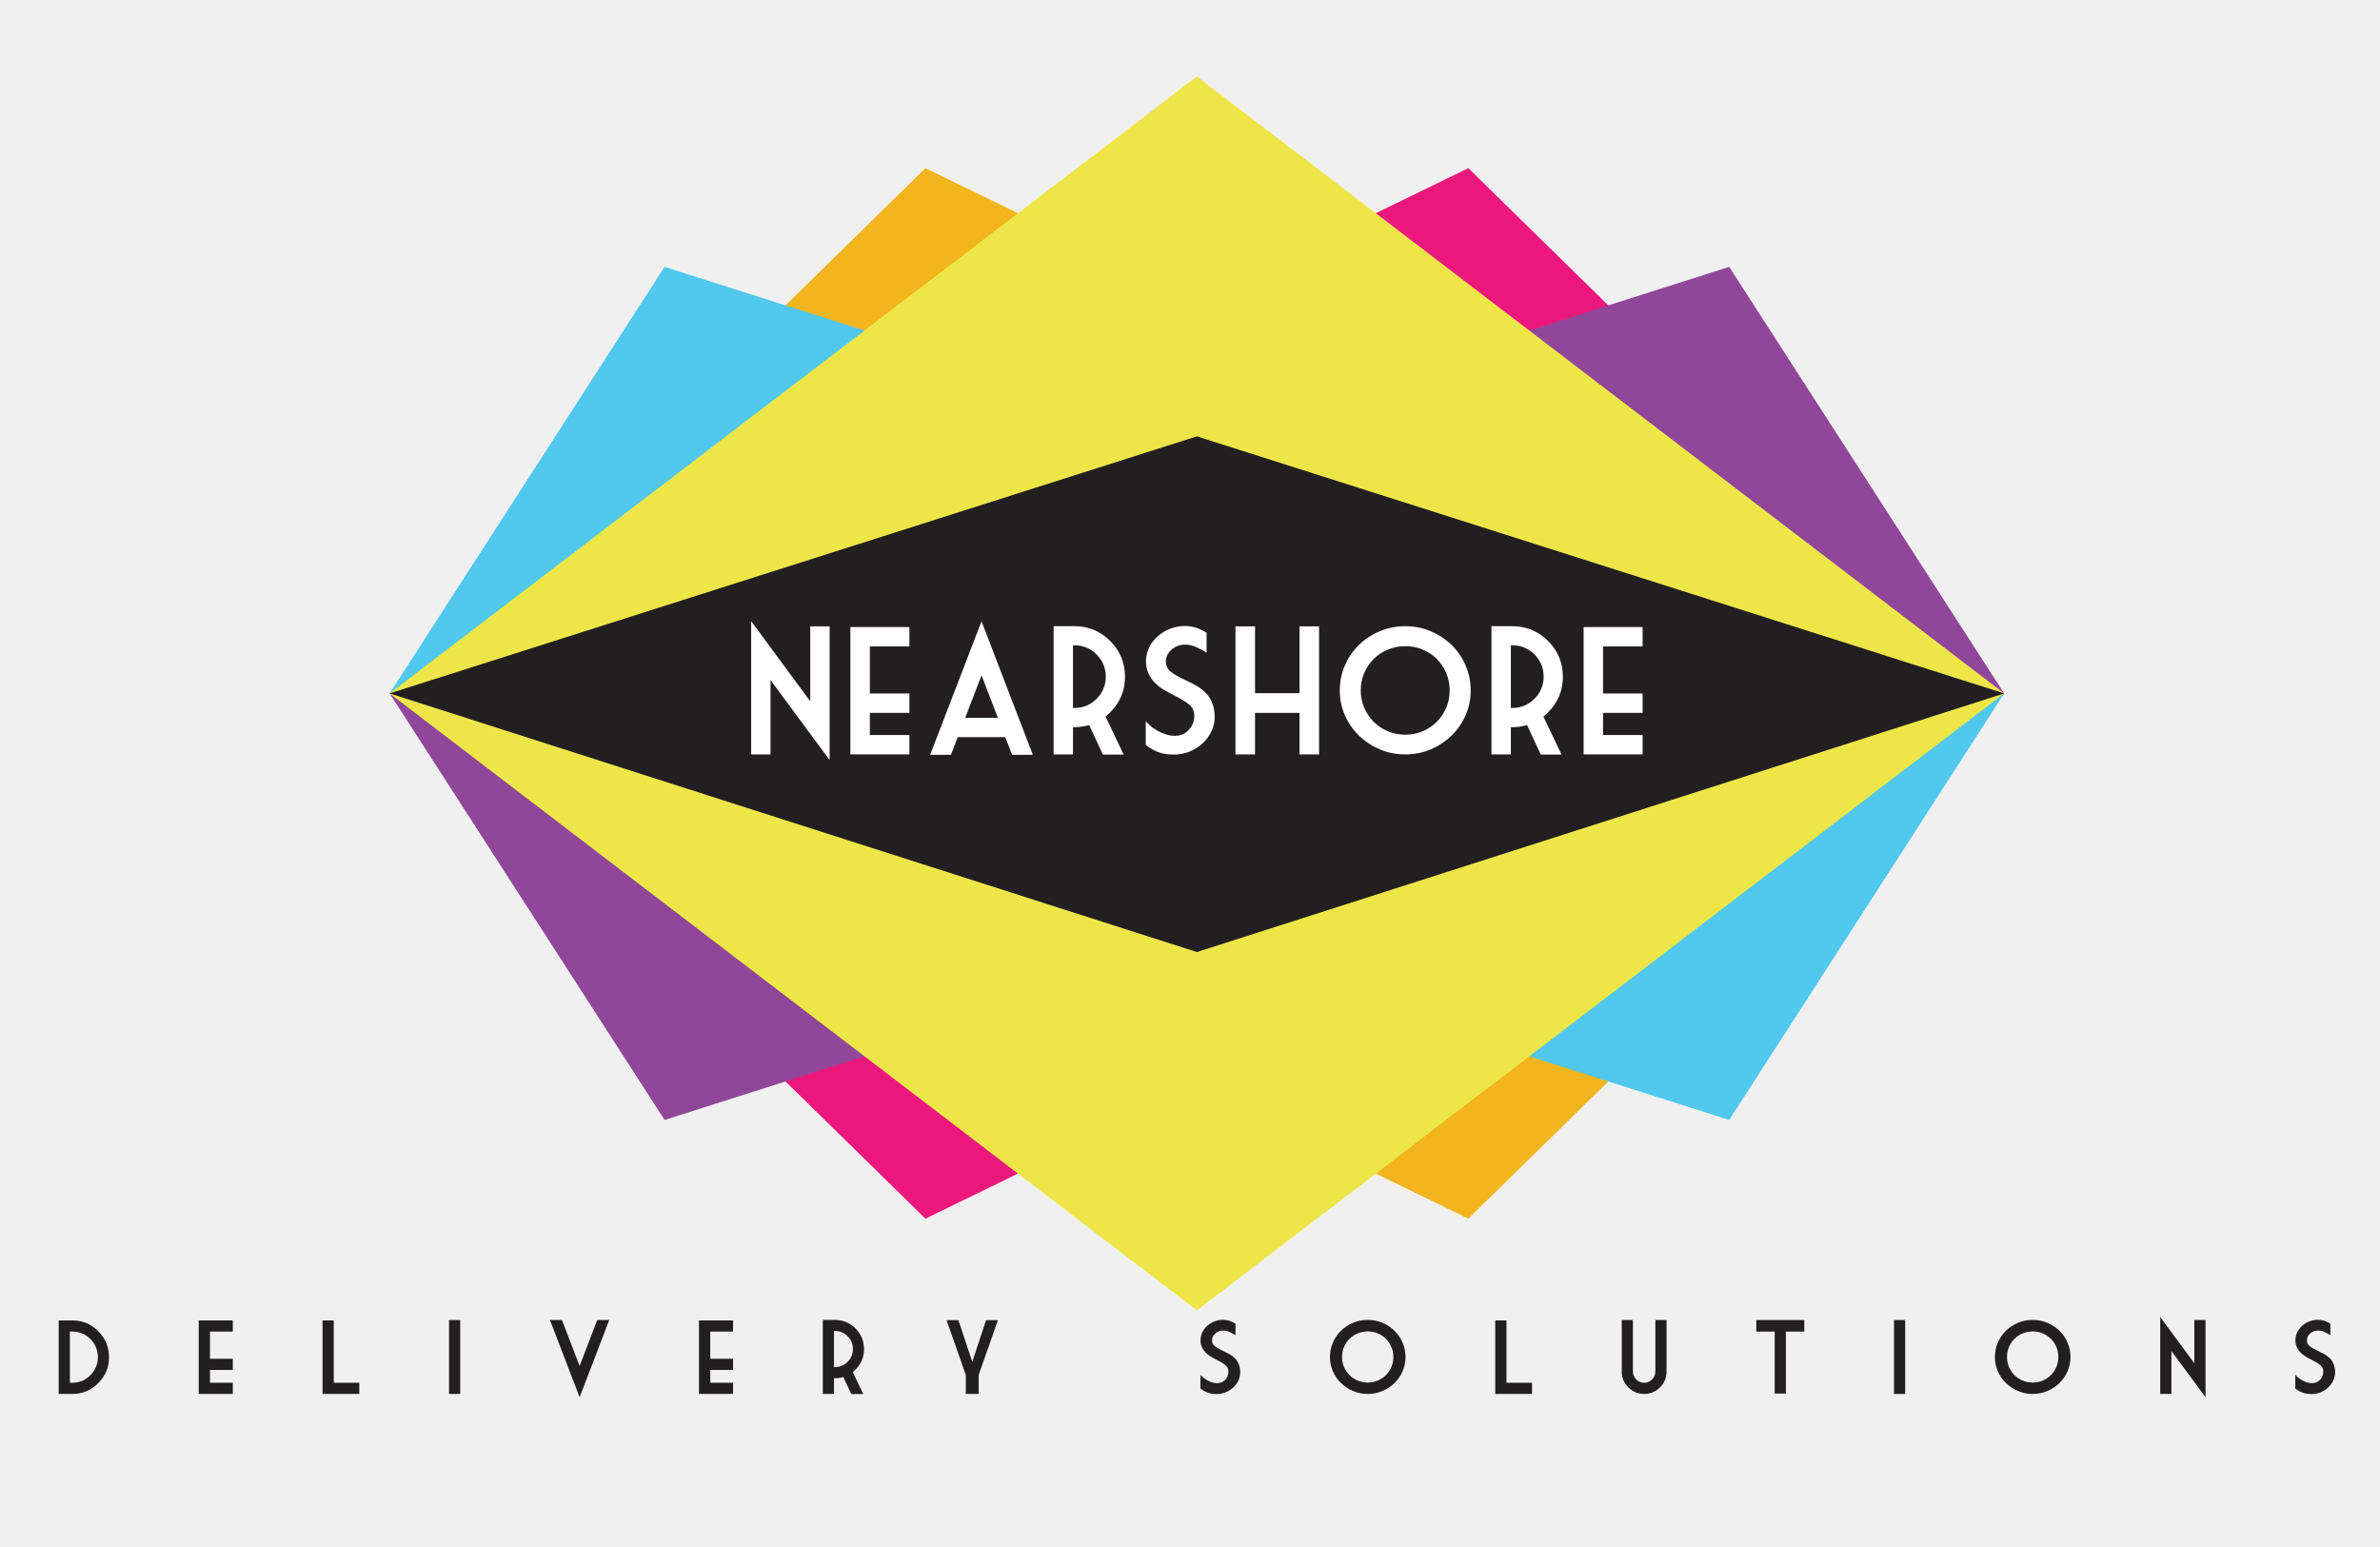
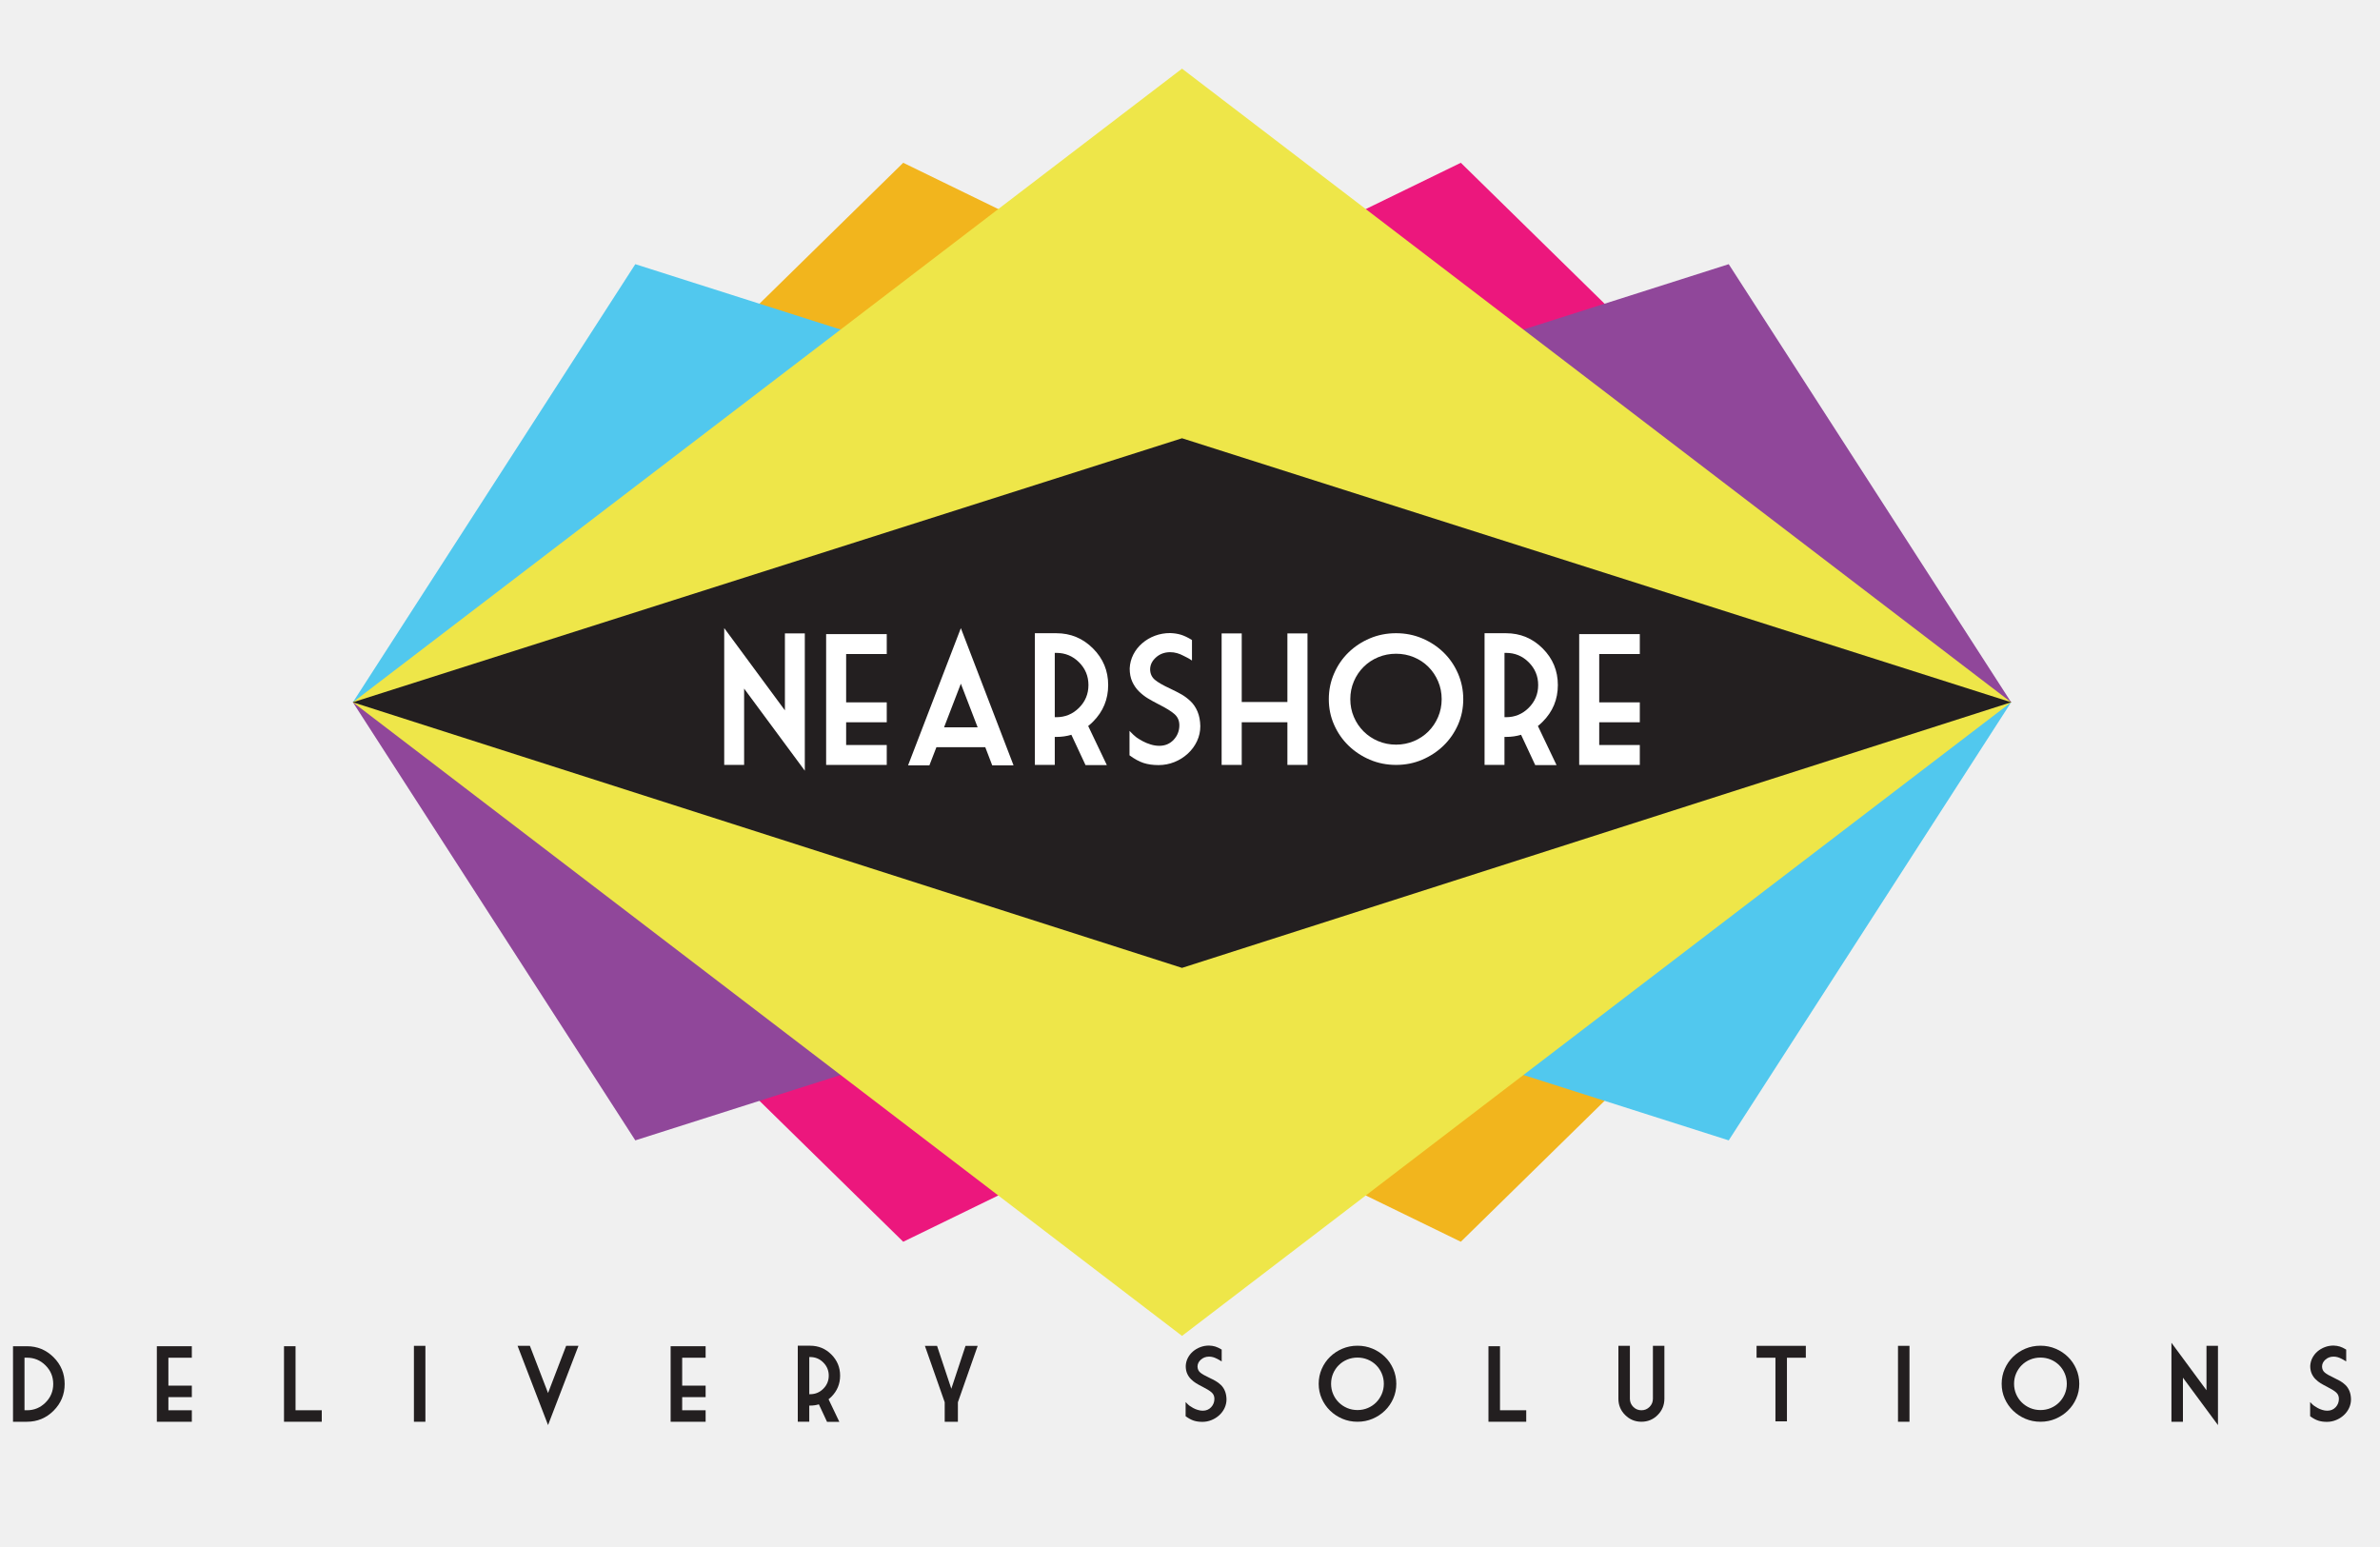
<svg xmlns="http://www.w3.org/2000/svg" version="1.1" id="Layer_1" x="0px" y="0px" width="200px" height="130px" viewBox="0 0 200 130" enable-background="new 0 0 200 130" xml:space="preserve">
  <g>
-     <polygon fill="#F2B51D" points="32.741,58.27 123.389,102.408 168.417,58.27 77.769,14.131  " />
-     <polygon fill="#EC177D" points="168.417,58.27 77.769,102.408 32.741,58.27 123.389,14.131  " />
-     <polygon fill="#51C8EE" points="32.741,58.27 145.311,94.114 168.417,58.27 55.847,22.426  " />
-     <polygon fill="#90479A" points="168.417,58.27 55.847,94.114 32.741,58.27 145.311,22.426  " />
-     <polygon fill="#EEE649" points="100.579,110.112 168.417,58.27 100.579,6.429 32.741,58.27  " />
-     <polygon fill="#231F20" points="100.579,36.669 32.741,58.27 100.579,80.003 168.417,58.27  " />
+     <polygon fill="#F2B51D" points="29.654,59.014 122.758,104.349 169.004,59.014 75.901,13.679  " />
+     <polygon fill="#EC177D" points="169.004,59.014 75.901,104.349 29.654,59.014 122.758,13.679  " />
+     <polygon fill="#51C8EE" points="29.654,59.014 145.271,95.829 169.004,59.014 53.387,22.2  " />
+     <polygon fill="#90479A" points="169.004,59.014 53.387,95.829 29.654,59.014 145.271,22.2  " />
+     <polygon fill="#EEE649" points="99.329,112.26 169.004,59.014 99.329,5.769 29.654,59.014  " />
+     <polygon fill="#231F20" points="99.329,36.828 29.654,59.014 99.329,81.335 169.004,59.014  " />
  </g>
  <g>
-     <path fill="#231F20" d="M4.932,117.138v-6.18H6.07c0.854,0,1.582,0.303,2.185,0.905c0.604,0.604,0.905,1.332,0.905,2.185   c0,0.852-0.301,1.578-0.905,2.183c-0.603,0.605-1.331,0.907-2.185,0.907H4.932z M5.873,111.895v4.304H6.07   c0.593,0,1.1-0.21,1.522-0.631c0.421-0.42,0.632-0.925,0.632-1.52c0-0.597-0.211-1.104-0.632-1.523   c-0.422-0.421-0.929-0.63-1.522-0.63H5.873z" />
-     <path fill="#231F20" d="M16.7,110.958h2.863v0.94h-1.918v2.284h1.918v0.94h-1.918v1.075h1.918v0.939H16.7V110.958z" />
-     <path fill="#231F20" d="M27.104,110.958h0.944v5.24h2.145v0.939h-3.089V110.958z" />
-     <path fill="#231F20" d="M37.734,110.925h0.939v6.213h-0.939V110.925z" />
-     <path fill="#231F20" d="M51.198,110.925l-2.49,6.485l-2.493-6.485h1.008l1.485,3.862l1.482-3.862H51.198z" />
-     <path fill="#231F20" d="M58.738,110.958h2.863v0.94h-1.917v2.284h1.917v0.94h-1.917v1.075h1.917v0.939h-2.863V110.958z" />
-     <path fill="#231F20" d="M71.661,115.298l0.881,1.849h-1.007l-0.668-1.433c-0.224,0.068-0.462,0.101-0.713,0.101h-0.071v1.323h-0.94   v-6.222h1.012c0.677,0,1.255,0.239,1.733,0.719c0.479,0.478,0.718,1.055,0.718,1.729c0,0.677-0.239,1.255-0.718,1.733   C71.814,115.171,71.739,115.236,71.661,115.298z M70.083,114.884h0.071c0.42,0,0.778-0.148,1.074-0.446   c0.297-0.295,0.445-0.653,0.445-1.073c0-0.421-0.148-0.777-0.445-1.075c-0.296-0.297-0.654-0.445-1.074-0.445h-0.071V114.884z" />
-     <path fill="#231F20" d="M79.542,110.931h0.995l1.167,3.507l1.163-3.507h0.995l-1.621,4.612v1.595h-1.079v-1.595L79.542,110.931z" />
-     <path fill="#231F20" d="M102.246,117.146c-0.269,0-0.506-0.034-0.712-0.103c-0.205-0.065-0.426-0.186-0.661-0.359v-1.155   c0.146,0.154,0.257,0.258,0.336,0.313c0.077,0.054,0.174,0.112,0.287,0.173c0.113,0.063,0.238,0.114,0.376,0.156   c0.137,0.042,0.272,0.062,0.406,0.062c0.277,0,0.505-0.095,0.683-0.286c0.178-0.193,0.267-0.419,0.267-0.683   c0-0.215-0.076-0.391-0.227-0.524c-0.151-0.136-0.399-0.288-0.743-0.463c-0.207-0.104-0.382-0.202-0.524-0.289   c-0.144-0.086-0.28-0.194-0.412-0.323c-0.131-0.129-0.237-0.281-0.318-0.46c-0.081-0.178-0.122-0.387-0.122-0.627   c0.01-0.236,0.068-0.454,0.172-0.657c0.103-0.202,0.243-0.38,0.419-0.534c0.177-0.151,0.378-0.271,0.603-0.354   c0.226-0.084,0.463-0.126,0.711-0.126c0.188,0.006,0.358,0.032,0.513,0.078c0.154,0.047,0.328,0.129,0.524,0.249v0.972   c-0.117-0.079-0.198-0.128-0.241-0.146s-0.104-0.049-0.185-0.093c-0.08-0.043-0.172-0.079-0.277-0.112   c-0.104-0.03-0.216-0.045-0.334-0.045c-0.262,0.003-0.484,0.085-0.667,0.25c-0.182,0.163-0.272,0.353-0.272,0.568   c0.005,0.204,0.081,0.367,0.229,0.489c0.146,0.122,0.385,0.259,0.711,0.409c0.224,0.106,0.407,0.201,0.549,0.281   c0.141,0.081,0.28,0.187,0.417,0.315s0.248,0.291,0.331,0.487c0.085,0.195,0.13,0.427,0.135,0.695c0,0.247-0.052,0.48-0.155,0.704   c-0.104,0.222-0.248,0.419-0.432,0.59c-0.186,0.17-0.397,0.303-0.637,0.4S102.507,117.146,102.246,117.146z" />
-     <path fill="#231F20" d="M118.11,114.031c0,0.431-0.083,0.835-0.25,1.211c-0.165,0.375-0.393,0.704-0.682,0.985   c-0.288,0.278-0.624,0.501-1.007,0.664c-0.383,0.165-0.796,0.246-1.234,0.246c-0.442,0-0.854-0.081-1.238-0.246   c-0.383-0.163-0.72-0.386-1.008-0.664c-0.288-0.281-0.516-0.61-0.682-0.985c-0.166-0.376-0.25-0.78-0.25-1.211   c0-0.429,0.084-0.833,0.25-1.215c0.166-0.383,0.394-0.714,0.682-0.993c0.288-0.28,0.625-0.501,1.008-0.663   c0.384-0.163,0.796-0.244,1.238-0.244c0.438,0,0.852,0.081,1.234,0.244c0.383,0.162,0.719,0.383,1.007,0.663   c0.289,0.279,0.517,0.61,0.682,0.993C118.027,113.198,118.11,113.603,118.11,114.031z M112.776,114.031   c0,0.301,0.056,0.581,0.167,0.842c0.112,0.262,0.266,0.489,0.462,0.684c0.195,0.195,0.425,0.347,0.688,0.458   s0.544,0.166,0.844,0.166c0.297,0,0.576-0.055,0.839-0.166c0.264-0.111,0.492-0.263,0.687-0.458   c0.195-0.194,0.348-0.422,0.46-0.684c0.111-0.261,0.168-0.541,0.168-0.842s-0.057-0.581-0.168-0.842   c-0.112-0.261-0.265-0.489-0.46-0.683c-0.194-0.196-0.423-0.348-0.687-0.457c-0.263-0.108-0.542-0.164-0.839-0.164   c-0.3,0-0.58,0.056-0.844,0.164c-0.264,0.109-0.493,0.261-0.688,0.457c-0.196,0.193-0.35,0.422-0.462,0.683   C112.832,113.45,112.776,113.73,112.776,114.031z" />
-     <path fill="#231F20" d="M125.652,110.958h0.943v5.24h2.146v0.939h-3.09V110.958z" />
-     <path fill="#231F20" d="M139.107,115.253v-4.328h0.94v4.328c0,0.521-0.184,0.965-0.55,1.332c-0.367,0.369-0.811,0.553-1.331,0.553   c-0.521,0-0.965-0.184-1.333-0.553c-0.368-0.367-0.552-0.812-0.552-1.332v-4.328h0.939v4.328c0,0.261,0.093,0.482,0.278,0.667   c0.184,0.185,0.407,0.278,0.667,0.278c0.261,0,0.481-0.094,0.665-0.278S139.107,115.514,139.107,115.253z" />
-     <path fill="#231F20" d="M147.588,110.925h4.03v0.974h-1.545v5.205h-0.94v-5.205h-1.545V110.925z" />
-     <path fill="#231F20" d="M159.159,110.925h0.939v6.213h-0.939V110.925z" />
-     <path fill="#231F20" d="M173.99,114.031c0,0.431-0.083,0.835-0.249,1.211c-0.166,0.375-0.395,0.704-0.682,0.985   c-0.289,0.278-0.625,0.501-1.008,0.664c-0.383,0.165-0.796,0.246-1.234,0.246c-0.443,0-0.854-0.081-1.239-0.246   c-0.383-0.163-0.719-0.386-1.007-0.664c-0.288-0.281-0.517-0.61-0.683-0.985c-0.166-0.376-0.248-0.78-0.248-1.211   c0-0.429,0.082-0.833,0.248-1.215c0.166-0.383,0.395-0.714,0.683-0.993c0.288-0.28,0.624-0.501,1.007-0.663   c0.385-0.163,0.796-0.244,1.239-0.244c0.438,0,0.852,0.081,1.234,0.244c0.383,0.162,0.719,0.383,1.008,0.663   c0.287,0.279,0.516,0.61,0.682,0.993C173.907,113.198,173.99,113.603,173.99,114.031z M168.655,114.031   c0,0.301,0.056,0.581,0.167,0.842c0.113,0.262,0.267,0.489,0.463,0.684c0.196,0.195,0.425,0.347,0.688,0.458   s0.544,0.166,0.844,0.166c0.297,0,0.576-0.055,0.839-0.166c0.264-0.111,0.492-0.263,0.687-0.458   c0.195-0.194,0.348-0.422,0.46-0.684c0.113-0.261,0.168-0.541,0.168-0.842s-0.055-0.581-0.168-0.842   c-0.112-0.261-0.265-0.489-0.46-0.683c-0.194-0.196-0.423-0.348-0.687-0.457c-0.263-0.108-0.542-0.164-0.839-0.164   c-0.3,0-0.58,0.056-0.844,0.164c-0.264,0.109-0.492,0.261-0.688,0.457c-0.196,0.193-0.35,0.422-0.463,0.683   C168.711,113.45,168.655,113.73,168.655,114.031z" />
-     <path fill="#231F20" d="M184.398,114.56v-3.635h0.94v6.485l-2.868-3.879v3.606h-0.939v-6.465L184.398,114.56z" />
-     <path fill="#231F20" d="M194.252,117.146c-0.27,0-0.505-0.034-0.711-0.103c-0.206-0.065-0.427-0.186-0.661-0.359v-1.155   c0.145,0.154,0.258,0.258,0.335,0.313c0.079,0.054,0.175,0.112,0.288,0.173c0.112,0.063,0.238,0.114,0.376,0.156   c0.137,0.042,0.272,0.062,0.406,0.062c0.277,0,0.505-0.095,0.683-0.286c0.178-0.193,0.266-0.419,0.266-0.683   c0-0.215-0.074-0.391-0.226-0.524c-0.15-0.136-0.398-0.288-0.742-0.463c-0.208-0.104-0.383-0.202-0.525-0.289   c-0.143-0.086-0.279-0.194-0.411-0.323s-0.239-0.281-0.319-0.46c-0.08-0.178-0.121-0.387-0.121-0.627   c0.011-0.236,0.067-0.454,0.171-0.657c0.104-0.202,0.244-0.38,0.421-0.534c0.176-0.151,0.376-0.271,0.602-0.354   c0.227-0.084,0.463-0.126,0.713-0.126c0.186,0.006,0.356,0.032,0.511,0.078c0.154,0.047,0.329,0.129,0.524,0.249v0.972   c-0.117-0.079-0.198-0.128-0.241-0.146c-0.044-0.019-0.104-0.049-0.185-0.093c-0.079-0.043-0.171-0.079-0.276-0.112   c-0.104-0.03-0.217-0.045-0.333-0.045c-0.265,0.003-0.486,0.085-0.669,0.25c-0.183,0.163-0.272,0.353-0.272,0.568   c0.005,0.204,0.082,0.367,0.229,0.489s0.385,0.259,0.713,0.409c0.223,0.106,0.405,0.201,0.546,0.281   c0.143,0.081,0.281,0.187,0.418,0.315c0.138,0.129,0.247,0.291,0.333,0.487c0.083,0.195,0.127,0.427,0.133,0.695   c0,0.247-0.052,0.48-0.155,0.704c-0.104,0.222-0.247,0.419-0.432,0.59c-0.185,0.17-0.397,0.303-0.637,0.4   S194.512,117.146,194.252,117.146z" />
+     <path fill="#231F20" d="M1.093,119.475v-6.347h1.168c0.877,0,1.625,0.311,2.245,0.931c0.619,0.619,0.928,1.367,0.928,2.244   c0,0.873-0.309,1.62-0.928,2.241c-0.62,0.62-1.367,0.931-2.245,0.931H1.093z M2.059,114.09v4.419h0.203   c0.609,0,1.13-0.216,1.563-0.647c0.432-0.431,0.648-0.951,0.648-1.559c0-0.613-0.216-1.135-0.648-1.565   c-0.433-0.432-0.954-0.647-1.563-0.647H2.059z" />
+     <path fill="#231F20" d="M13.179,113.128h2.941v0.967H14.15v2.345h1.971v0.966H14.15v1.104h1.971v0.966h-2.941V113.128z" />
+     <path fill="#231F20" d="M23.866,113.128h0.97v5.381h2.203v0.966h-3.173V113.128z" />
+     <path fill="#231F20" d="M34.783,113.095h0.965v6.38h-0.965V113.095z" />
+     <path fill="#231F20" d="M48.611,113.095l-2.556,6.66l-2.562-6.66h1.035l1.526,3.966l1.521-3.966H48.611z" />
+     <path fill="#231F20" d="M56.356,113.128h2.94v0.967h-1.97v2.345h1.97v0.966h-1.97v1.104h1.97v0.966h-2.94V113.128z" />
+     <path fill="#231F20" d="M69.628,117.587l0.905,1.896h-1.034l-0.686-1.471c-0.23,0.069-0.474,0.104-0.733,0.104h-0.074v1.358h-0.966   v-6.389h1.04c0.695,0,1.289,0.244,1.781,0.736c0.491,0.492,0.737,1.084,0.737,1.777c0,0.694-0.246,1.289-0.737,1.78   C69.787,117.454,69.708,117.524,69.628,117.587z M68.007,117.16h0.074c0.431,0,0.799-0.153,1.104-0.458   c0.304-0.304,0.458-0.672,0.458-1.103c0-0.432-0.153-0.799-0.458-1.104c-0.305-0.306-0.673-0.458-1.104-0.458h-0.074V117.16z" />
+     <path fill="#231F20" d="M77.723,113.098h1.021l1.199,3.604l1.194-3.604h1.022l-1.664,4.739v1.638h-1.108v-1.638L77.723,113.098z" />
+     <path fill="#231F20" d="M101.042,119.483c-0.276,0-0.52-0.033-0.732-0.104c-0.209-0.068-0.436-0.191-0.678-0.37v-1.187   c0.15,0.159,0.266,0.266,0.345,0.321c0.08,0.057,0.179,0.116,0.296,0.18s0.244,0.115,0.387,0.159   c0.14,0.043,0.279,0.064,0.417,0.064c0.284,0,0.517-0.099,0.701-0.295c0.181-0.196,0.273-0.431,0.273-0.701   c0-0.221-0.077-0.401-0.232-0.538c-0.155-0.138-0.41-0.297-0.764-0.475c-0.213-0.108-0.394-0.208-0.54-0.297   s-0.285-0.2-0.422-0.333c-0.135-0.132-0.244-0.289-0.328-0.472c-0.082-0.183-0.123-0.397-0.123-0.645   c0.01-0.241,0.068-0.466,0.175-0.674c0.108-0.209,0.25-0.392,0.432-0.549c0.183-0.155,0.388-0.276,0.619-0.363   c0.231-0.088,0.475-0.131,0.73-0.131c0.192,0.007,0.369,0.032,0.526,0.081c0.158,0.048,0.337,0.133,0.539,0.257v0.994   c-0.121-0.079-0.204-0.129-0.248-0.147c-0.044-0.02-0.107-0.05-0.19-0.096c-0.081-0.044-0.176-0.082-0.284-0.114   c-0.108-0.03-0.223-0.046-0.343-0.046c-0.269,0.002-0.498,0.087-0.686,0.256c-0.188,0.168-0.28,0.361-0.28,0.584   c0.006,0.209,0.084,0.377,0.235,0.502c0.15,0.125,0.395,0.266,0.73,0.42c0.23,0.11,0.418,0.206,0.562,0.289s0.288,0.191,0.43,0.324   c0.14,0.132,0.255,0.299,0.34,0.5c0.086,0.2,0.133,0.439,0.139,0.716c0,0.252-0.055,0.493-0.16,0.722s-0.254,0.431-0.444,0.605   c-0.189,0.175-0.406,0.312-0.654,0.412C101.565,119.434,101.309,119.483,101.042,119.483z" />
+     <path fill="#231F20" d="M117.336,116.284c0,0.442-0.085,0.857-0.257,1.244c-0.171,0.387-0.404,0.724-0.701,1.012   c-0.295,0.287-0.639,0.515-1.034,0.683c-0.393,0.168-0.816,0.252-1.267,0.252c-0.455,0-0.878-0.084-1.273-0.252   c-0.393-0.168-0.737-0.396-1.033-0.683c-0.296-0.288-0.53-0.625-0.701-1.012s-0.256-0.802-0.256-1.244   c0-0.438,0.085-0.855,0.256-1.247c0.171-0.393,0.405-0.732,0.701-1.02c0.296-0.288,0.641-0.515,1.033-0.682   c0.396-0.166,0.818-0.25,1.273-0.25c0.45,0,0.874,0.084,1.267,0.25c0.396,0.167,0.739,0.394,1.034,0.682   c0.297,0.287,0.53,0.627,0.701,1.02C117.251,115.429,117.336,115.846,117.336,116.284z M111.856,116.284   c0,0.309,0.058,0.596,0.172,0.864c0.115,0.269,0.273,0.504,0.475,0.703c0.202,0.199,0.437,0.356,0.707,0.471   c0.271,0.113,0.56,0.17,0.867,0.17c0.305,0,0.592-0.057,0.862-0.17c0.27-0.114,0.505-0.271,0.704-0.471s0.356-0.435,0.472-0.703   c0.114-0.269,0.173-0.556,0.173-0.864c0-0.307-0.059-0.596-0.173-0.864c-0.115-0.268-0.272-0.504-0.472-0.702   c-0.199-0.199-0.435-0.355-0.704-0.468c-0.271-0.111-0.558-0.168-0.862-0.168c-0.308,0-0.597,0.057-0.867,0.168   c-0.271,0.112-0.505,0.269-0.707,0.468c-0.201,0.198-0.359,0.435-0.475,0.702C111.914,115.688,111.856,115.978,111.856,116.284z" />
+     <path fill="#231F20" d="M125.081,113.128h0.97v5.381h2.204v0.966h-3.174V113.128z" />
+     <path fill="#231F20" d="M138.9,117.539v-4.444h0.965v4.444c0,0.534-0.188,0.991-0.564,1.369s-0.832,0.566-1.367,0.566   c-0.534,0-0.989-0.188-1.368-0.566s-0.566-0.835-0.566-1.369v-4.444h0.966v4.444c0,0.268,0.095,0.496,0.284,0.686   c0.19,0.19,0.419,0.284,0.685,0.284c0.268,0,0.496-0.094,0.685-0.284C138.808,118.035,138.9,117.807,138.9,117.539z" />
+     <path fill="#231F20" d="M147.611,113.095h4.139v1h-1.587v5.346h-0.966v-5.346h-1.586V113.095z" />
+     <path fill="#231F20" d="M159.495,113.095h0.966v6.38h-0.966V113.095z" />
+     <path fill="#231F20" d="M174.729,116.284c0,0.442-0.085,0.857-0.257,1.244c-0.17,0.387-0.404,0.724-0.701,1.012   c-0.295,0.287-0.639,0.515-1.034,0.683c-0.393,0.168-0.816,0.252-1.267,0.252c-0.455,0-0.878-0.084-1.273-0.252   c-0.393-0.168-0.737-0.396-1.033-0.683c-0.295-0.288-0.53-0.625-0.701-1.012c-0.172-0.387-0.256-0.802-0.256-1.244   c0-0.438,0.084-0.855,0.256-1.247c0.171-0.393,0.406-0.732,0.701-1.02c0.296-0.288,0.641-0.515,1.033-0.682   c0.396-0.166,0.818-0.25,1.273-0.25c0.45,0,0.874,0.084,1.267,0.25c0.396,0.167,0.739,0.394,1.034,0.682   c0.297,0.287,0.531,0.627,0.701,1.02C174.644,115.429,174.729,115.846,174.729,116.284z M169.249,116.284   c0,0.309,0.058,0.596,0.172,0.864c0.115,0.269,0.273,0.504,0.475,0.703c0.202,0.199,0.437,0.356,0.707,0.471   c0.271,0.113,0.56,0.17,0.867,0.17c0.304,0,0.591-0.057,0.862-0.17c0.269-0.114,0.505-0.271,0.704-0.471s0.356-0.435,0.472-0.703   c0.114-0.269,0.173-0.556,0.173-0.864c0-0.307-0.059-0.596-0.173-0.864c-0.115-0.268-0.272-0.504-0.472-0.702   c-0.199-0.199-0.436-0.355-0.704-0.468c-0.271-0.111-0.559-0.168-0.862-0.168c-0.308,0-0.597,0.057-0.867,0.168   c-0.271,0.112-0.505,0.269-0.707,0.468c-0.201,0.198-0.359,0.435-0.475,0.702C169.307,115.688,169.249,115.978,169.249,116.284z" />
+     <path fill="#231F20" d="M185.419,116.827v-3.732h0.965v6.66l-2.944-3.983v3.703h-0.966v-6.638L185.419,116.827z" />
+     <path fill="#231F20" d="M195.538,119.483c-0.275,0-0.519-0.033-0.73-0.104c-0.211-0.068-0.438-0.191-0.679-0.37v-1.187   c0.15,0.159,0.263,0.266,0.346,0.321c0.079,0.057,0.178,0.116,0.295,0.18c0.114,0.063,0.243,0.115,0.386,0.159   c0.141,0.043,0.28,0.064,0.417,0.064c0.285,0,0.519-0.099,0.702-0.295c0.182-0.196,0.271-0.431,0.271-0.701   c0-0.221-0.076-0.401-0.231-0.538c-0.155-0.138-0.409-0.297-0.763-0.475c-0.213-0.108-0.393-0.208-0.54-0.297   c-0.146-0.089-0.286-0.2-0.422-0.333c-0.136-0.132-0.244-0.289-0.327-0.472s-0.126-0.397-0.126-0.645   c0.012-0.241,0.07-0.466,0.177-0.674c0.107-0.209,0.251-0.392,0.432-0.549c0.182-0.155,0.388-0.276,0.619-0.363   c0.23-0.088,0.475-0.131,0.73-0.131c0.192,0.007,0.368,0.032,0.525,0.081c0.158,0.048,0.338,0.133,0.539,0.257v0.994   c-0.121-0.079-0.204-0.129-0.248-0.147c-0.044-0.02-0.107-0.05-0.188-0.096c-0.082-0.044-0.178-0.082-0.285-0.114   c-0.108-0.03-0.223-0.046-0.343-0.046c-0.271,0.002-0.5,0.087-0.686,0.256c-0.188,0.168-0.279,0.361-0.279,0.584   c0.005,0.209,0.083,0.377,0.234,0.502c0.15,0.125,0.394,0.266,0.73,0.42c0.23,0.11,0.417,0.206,0.562,0.289   c0.145,0.083,0.288,0.191,0.43,0.324c0.141,0.132,0.253,0.299,0.34,0.5c0.086,0.2,0.132,0.439,0.137,0.716   c0,0.252-0.052,0.493-0.159,0.722c-0.106,0.229-0.253,0.431-0.443,0.605c-0.188,0.175-0.407,0.312-0.653,0.412   C196.062,119.434,195.806,119.483,195.538,119.483z" />
  </g>
  <g>
-     <path fill="#FFFFFF" d="M68.088,58.932v-6.296h1.628v11.232l-4.965-6.717v6.245h-1.628V52.199L68.088,58.932z" />
-     <path fill="#FFFFFF" d="M71.461,52.694h4.958v1.628h-3.322v3.955h3.322v1.628h-3.322v1.861h3.322v1.629h-4.958V52.694z" />
-     <path fill="#FFFFFF" d="M80.484,61.949l-0.576,1.483h-1.745l4.319-11.225l4.311,11.225h-1.744l-0.567-1.483H80.484z M81.109,60.32   h2.748l-1.374-3.569L81.109,60.32z" />
-     <path fill="#FFFFFF" d="M92.901,60.211l1.526,3.199h-1.745l-1.156-2.479c-0.387,0.116-0.799,0.174-1.235,0.174h-0.124v2.29H88.54   V52.621h1.751c1.173,0,2.173,0.414,3.003,1.243c0.829,0.829,1.243,1.828,1.243,2.996c0,1.173-0.414,2.173-1.243,3.002   C93.167,59.988,93.036,60.105,92.901,60.211z M90.167,59.492h0.124c0.727,0,1.348-0.257,1.861-0.771   c0.514-0.514,0.771-1.134,0.771-1.861c0-0.727-0.256-1.347-0.771-1.861c-0.513-0.514-1.134-0.771-1.861-0.771h-0.124V59.492z" />
-     <path fill="#FFFFFF" d="M98.659,63.41c-0.465,0-0.876-0.058-1.232-0.175c-0.356-0.116-0.738-0.324-1.145-0.625v-2   c0.251,0.267,0.446,0.447,0.582,0.542c0.135,0.095,0.301,0.195,0.498,0.302c0.196,0.106,0.414,0.196,0.651,0.269   c0.238,0.072,0.473,0.109,0.706,0.109c0.48,0,0.874-0.167,1.181-0.499s0.461-0.726,0.461-1.181c0-0.374-0.131-0.677-0.393-0.909   c-0.262-0.233-0.69-0.5-1.287-0.8c-0.358-0.184-0.661-0.351-0.909-0.501c-0.247-0.15-0.484-0.336-0.711-0.559   c-0.229-0.223-0.412-0.489-0.553-0.797c-0.142-0.308-0.211-0.67-0.211-1.087c0.019-0.407,0.118-0.786,0.297-1.138   c0.18-0.352,0.423-0.659,0.728-0.923c0.305-0.264,0.653-0.469,1.043-0.614c0.39-0.145,0.801-0.218,1.232-0.218   c0.325,0.009,0.621,0.054,0.887,0.134c0.266,0.08,0.569,0.225,0.909,0.433v1.679c-0.204-0.136-0.344-0.219-0.419-0.251   c-0.075-0.031-0.181-0.085-0.32-0.16c-0.137-0.075-0.297-0.139-0.479-0.193c-0.181-0.053-0.375-0.081-0.578-0.081   c-0.455,0.005-0.841,0.15-1.156,0.433c-0.315,0.284-0.472,0.612-0.472,0.986c0.01,0.354,0.142,0.635,0.396,0.847   c0.254,0.211,0.666,0.447,1.232,0.709c0.388,0.184,0.704,0.346,0.949,0.487c0.245,0.14,0.485,0.323,0.724,0.545   c0.236,0.223,0.429,0.504,0.574,0.844c0.146,0.339,0.223,0.741,0.232,1.207c0,0.426-0.089,0.833-0.269,1.218   c-0.18,0.385-0.43,0.725-0.749,1.021c-0.32,0.296-0.687,0.527-1.102,0.695S99.111,63.41,98.659,63.41z" />
-     <path fill="#FFFFFF" d="M110.844,63.396h-1.643v-3.49h-3.737v3.49h-1.643v-10.76h1.643v5.613h3.737v-5.613h1.643V63.396z" />
-     <path fill="#FFFFFF" d="M123.588,58.016c0,0.747-0.144,1.445-0.432,2.098s-0.683,1.22-1.181,1.705   c-0.5,0.484-1.082,0.868-1.746,1.152c-0.664,0.283-1.376,0.425-2.138,0.425c-0.766,0-1.48-0.142-2.145-0.425   c-0.663-0.284-1.245-0.667-1.744-1.152c-0.499-0.485-0.893-1.053-1.182-1.705s-0.433-1.351-0.433-2.098   c0-0.741,0.144-1.443,0.433-2.105s0.683-1.234,1.182-1.719c0.499-0.484,1.081-0.867,1.744-1.148   c0.664-0.281,1.379-0.422,2.145-0.422c0.762,0,1.474,0.141,2.138,0.422s1.246,0.665,1.746,1.148   c0.498,0.485,0.893,1.058,1.181,1.719S123.588,57.274,123.588,58.016z M114.348,58.016c0,0.519,0.098,1.004,0.291,1.458   c0.194,0.452,0.462,0.848,0.799,1.185c0.342,0.337,0.737,0.602,1.194,0.792c0.455,0.191,0.941,0.288,1.46,0.288   c0.515,0,1-0.096,1.455-0.288c0.455-0.191,0.852-0.456,1.188-0.792c0.336-0.336,0.603-0.732,0.797-1.185   c0.191-0.454,0.29-0.939,0.29-1.458s-0.099-1.004-0.29-1.458c-0.194-0.454-0.461-0.849-0.797-1.186   c-0.337-0.336-0.733-0.6-1.188-0.788c-0.455-0.189-0.94-0.284-1.455-0.284c-0.519,0-1.005,0.095-1.46,0.284   c-0.457,0.188-0.853,0.452-1.194,0.788c-0.337,0.337-0.604,0.732-0.799,1.186C114.445,57.011,114.348,57.497,114.348,58.016z" />
-     <path fill="#FFFFFF" d="M129.696,60.211l1.526,3.199h-1.744l-1.157-2.479c-0.388,0.116-0.799,0.174-1.235,0.174h-0.123v2.29h-1.63   V52.621h1.753c1.172,0,2.175,0.414,3.003,1.243c0.829,0.829,1.244,1.828,1.244,2.996c0,1.173-0.415,2.173-1.244,3.002   C129.963,59.988,129.831,60.105,129.696,60.211z M126.963,59.492h0.123c0.727,0,1.347-0.257,1.862-0.771   c0.513-0.514,0.77-1.134,0.77-1.861c0-0.727-0.257-1.347-0.77-1.861c-0.516-0.514-1.136-0.771-1.862-0.771h-0.123V59.492z" />
-     <path fill="#FFFFFF" d="M133.077,52.694h4.957v1.628h-3.322v3.955h3.322v1.628h-3.322v1.861h3.322v1.629h-4.957V52.694z" />
+     <path fill="#FFFFFF" d="M65.959,59.694v-6.466h1.672v11.536l-5.1-6.899v6.414h-1.673v-11.5L65.959,59.694z" />
+     <path fill="#FFFFFF" d="M69.423,53.287h5.094v1.673h-3.413v4.062h3.413v1.673h-3.413v1.911h3.413v1.673h-5.094V53.287z" />
+     <path fill="#FFFFFF" d="M78.69,62.792l-0.59,1.523h-1.792l4.436-11.53l4.428,11.53H83.38l-0.583-1.523H78.69z M79.333,61.119h2.822   l-1.411-3.666L79.333,61.119z" />
+     <path fill="#FFFFFF" d="M91.444,61.008l1.568,3.285H91.22l-1.188-2.546c-0.397,0.119-0.821,0.179-1.27,0.179h-0.126v2.352h-1.672   V53.212h1.799c1.205,0,2.233,0.426,3.084,1.278c0.852,0.851,1.277,1.876,1.277,3.076c0,1.205-0.426,2.232-1.277,3.083   C91.718,60.779,91.583,60.898,91.444,61.008z M88.636,60.269h0.126c0.748,0,1.384-0.263,1.913-0.791   c0.528-0.528,0.791-1.165,0.791-1.912c0-0.747-0.263-1.384-0.791-1.911c-0.528-0.528-1.165-0.792-1.913-0.792h-0.126V60.269z" />
+     <path fill="#FFFFFF" d="M97.357,64.293c-0.478,0-0.899-0.06-1.265-0.179c-0.366-0.12-0.758-0.334-1.176-0.642v-2.054   c0.259,0.273,0.458,0.459,0.597,0.556c0.14,0.097,0.311,0.201,0.511,0.31c0.202,0.109,0.425,0.202,0.669,0.276   c0.244,0.075,0.485,0.113,0.725,0.113c0.493,0,0.896-0.171,1.214-0.512c0.314-0.34,0.473-0.745,0.473-1.213   c0-0.383-0.133-0.694-0.402-0.933s-0.71-0.513-1.322-0.821c-0.368-0.189-0.68-0.361-0.933-0.515   c-0.254-0.155-0.498-0.347-0.732-0.575c-0.234-0.229-0.423-0.502-0.568-0.818c-0.145-0.316-0.216-0.688-0.216-1.116   c0.02-0.418,0.122-0.807,0.306-1.168c0.184-0.361,0.433-0.677,0.747-0.948s0.671-0.482,1.071-0.631   c0.401-0.148,0.823-0.224,1.266-0.224c0.334,0.01,0.638,0.056,0.91,0.138c0.275,0.083,0.585,0.23,0.934,0.445v1.725   c-0.209-0.139-0.352-0.226-0.43-0.257c-0.076-0.033-0.187-0.088-0.328-0.165c-0.142-0.077-0.306-0.143-0.492-0.198   c-0.188-0.055-0.385-0.082-0.594-0.082c-0.469,0.005-0.864,0.152-1.188,0.445c-0.324,0.291-0.485,0.628-0.485,1.011   c0.009,0.363,0.146,0.653,0.406,0.87c0.262,0.217,0.683,0.459,1.266,0.728c0.398,0.189,0.724,0.356,0.975,0.5   c0.251,0.145,0.498,0.331,0.743,0.56c0.243,0.229,0.44,0.519,0.589,0.867c0.149,0.349,0.229,0.761,0.239,1.24   c0,0.438-0.092,0.854-0.276,1.25c-0.184,0.396-0.439,0.745-0.769,1.049c-0.329,0.304-0.706,0.542-1.132,0.713   C98.265,64.208,97.821,64.293,97.357,64.293z" />
+     <path fill="#FFFFFF" d="M109.873,64.278h-1.688v-3.584h-3.838v3.584h-1.689V53.228h1.689v5.764h3.838v-5.764h1.688V64.278z" />
+     <path fill="#FFFFFF" d="M122.963,58.752c0,0.767-0.148,1.485-0.444,2.155c-0.297,0.669-0.7,1.253-1.214,1.751   c-0.513,0.498-1.11,0.892-1.792,1.183c-0.683,0.292-1.414,0.437-2.195,0.437c-0.786,0-1.521-0.146-2.203-0.437   c-0.683-0.291-1.278-0.686-1.792-1.183c-0.513-0.498-0.918-1.082-1.213-1.751c-0.298-0.67-0.445-1.388-0.445-2.155   c0-0.762,0.147-1.482,0.445-2.161c0.295-0.68,0.7-1.268,1.213-1.766c0.514-0.498,1.109-0.891,1.792-1.18   c0.682-0.289,1.417-0.434,2.203-0.434c0.781,0,1.513,0.145,2.195,0.434c0.682,0.289,1.279,0.682,1.792,1.18   c0.514,0.498,0.917,1.086,1.214,1.766C122.814,57.271,122.963,57.991,122.963,58.752z M113.471,58.752   c0,0.533,0.101,1.032,0.3,1.497c0.198,0.466,0.474,0.871,0.821,1.217c0.349,0.347,0.757,0.617,1.225,0.814s0.968,0.295,1.501,0.295   c0.528,0,1.025-0.099,1.493-0.295s0.875-0.467,1.222-0.814c0.345-0.346,0.618-0.751,0.816-1.217c0.199-0.465,0.3-0.964,0.3-1.497   c0-0.533-0.101-1.031-0.3-1.497c-0.198-0.466-0.472-0.872-0.816-1.217c-0.347-0.347-0.754-0.617-1.222-0.811   c-0.468-0.193-0.965-0.291-1.493-0.291c-0.533,0-1.033,0.098-1.501,0.291c-0.468,0.194-0.876,0.464-1.225,0.811   c-0.348,0.345-0.623,0.751-0.821,1.217C113.571,57.721,113.471,58.22,113.471,58.752z" />
+     <path fill="#FFFFFF" d="M129.235,61.008l1.567,3.285h-1.792l-1.188-2.546c-0.398,0.119-0.821,0.179-1.269,0.179h-0.127v2.352   h-1.673V53.212h1.8c1.203,0,2.233,0.426,3.083,1.278c0.852,0.851,1.276,1.876,1.276,3.076c0,1.205-0.425,2.232-1.276,3.083   C129.509,60.779,129.374,60.898,129.235,61.008z M126.428,60.269h0.127c0.746,0,1.384-0.263,1.91-0.791   c0.528-0.528,0.793-1.165,0.793-1.912c0-0.747-0.265-1.384-0.793-1.911c-0.526-0.528-1.164-0.792-1.91-0.792h-0.127V60.269z" />
+     <path fill="#FFFFFF" d="M132.706,53.287h5.093v1.673h-3.411v4.062h3.411v1.673h-3.411v1.911h3.411v1.673h-5.093V53.287z" />
  </g>
</svg>
